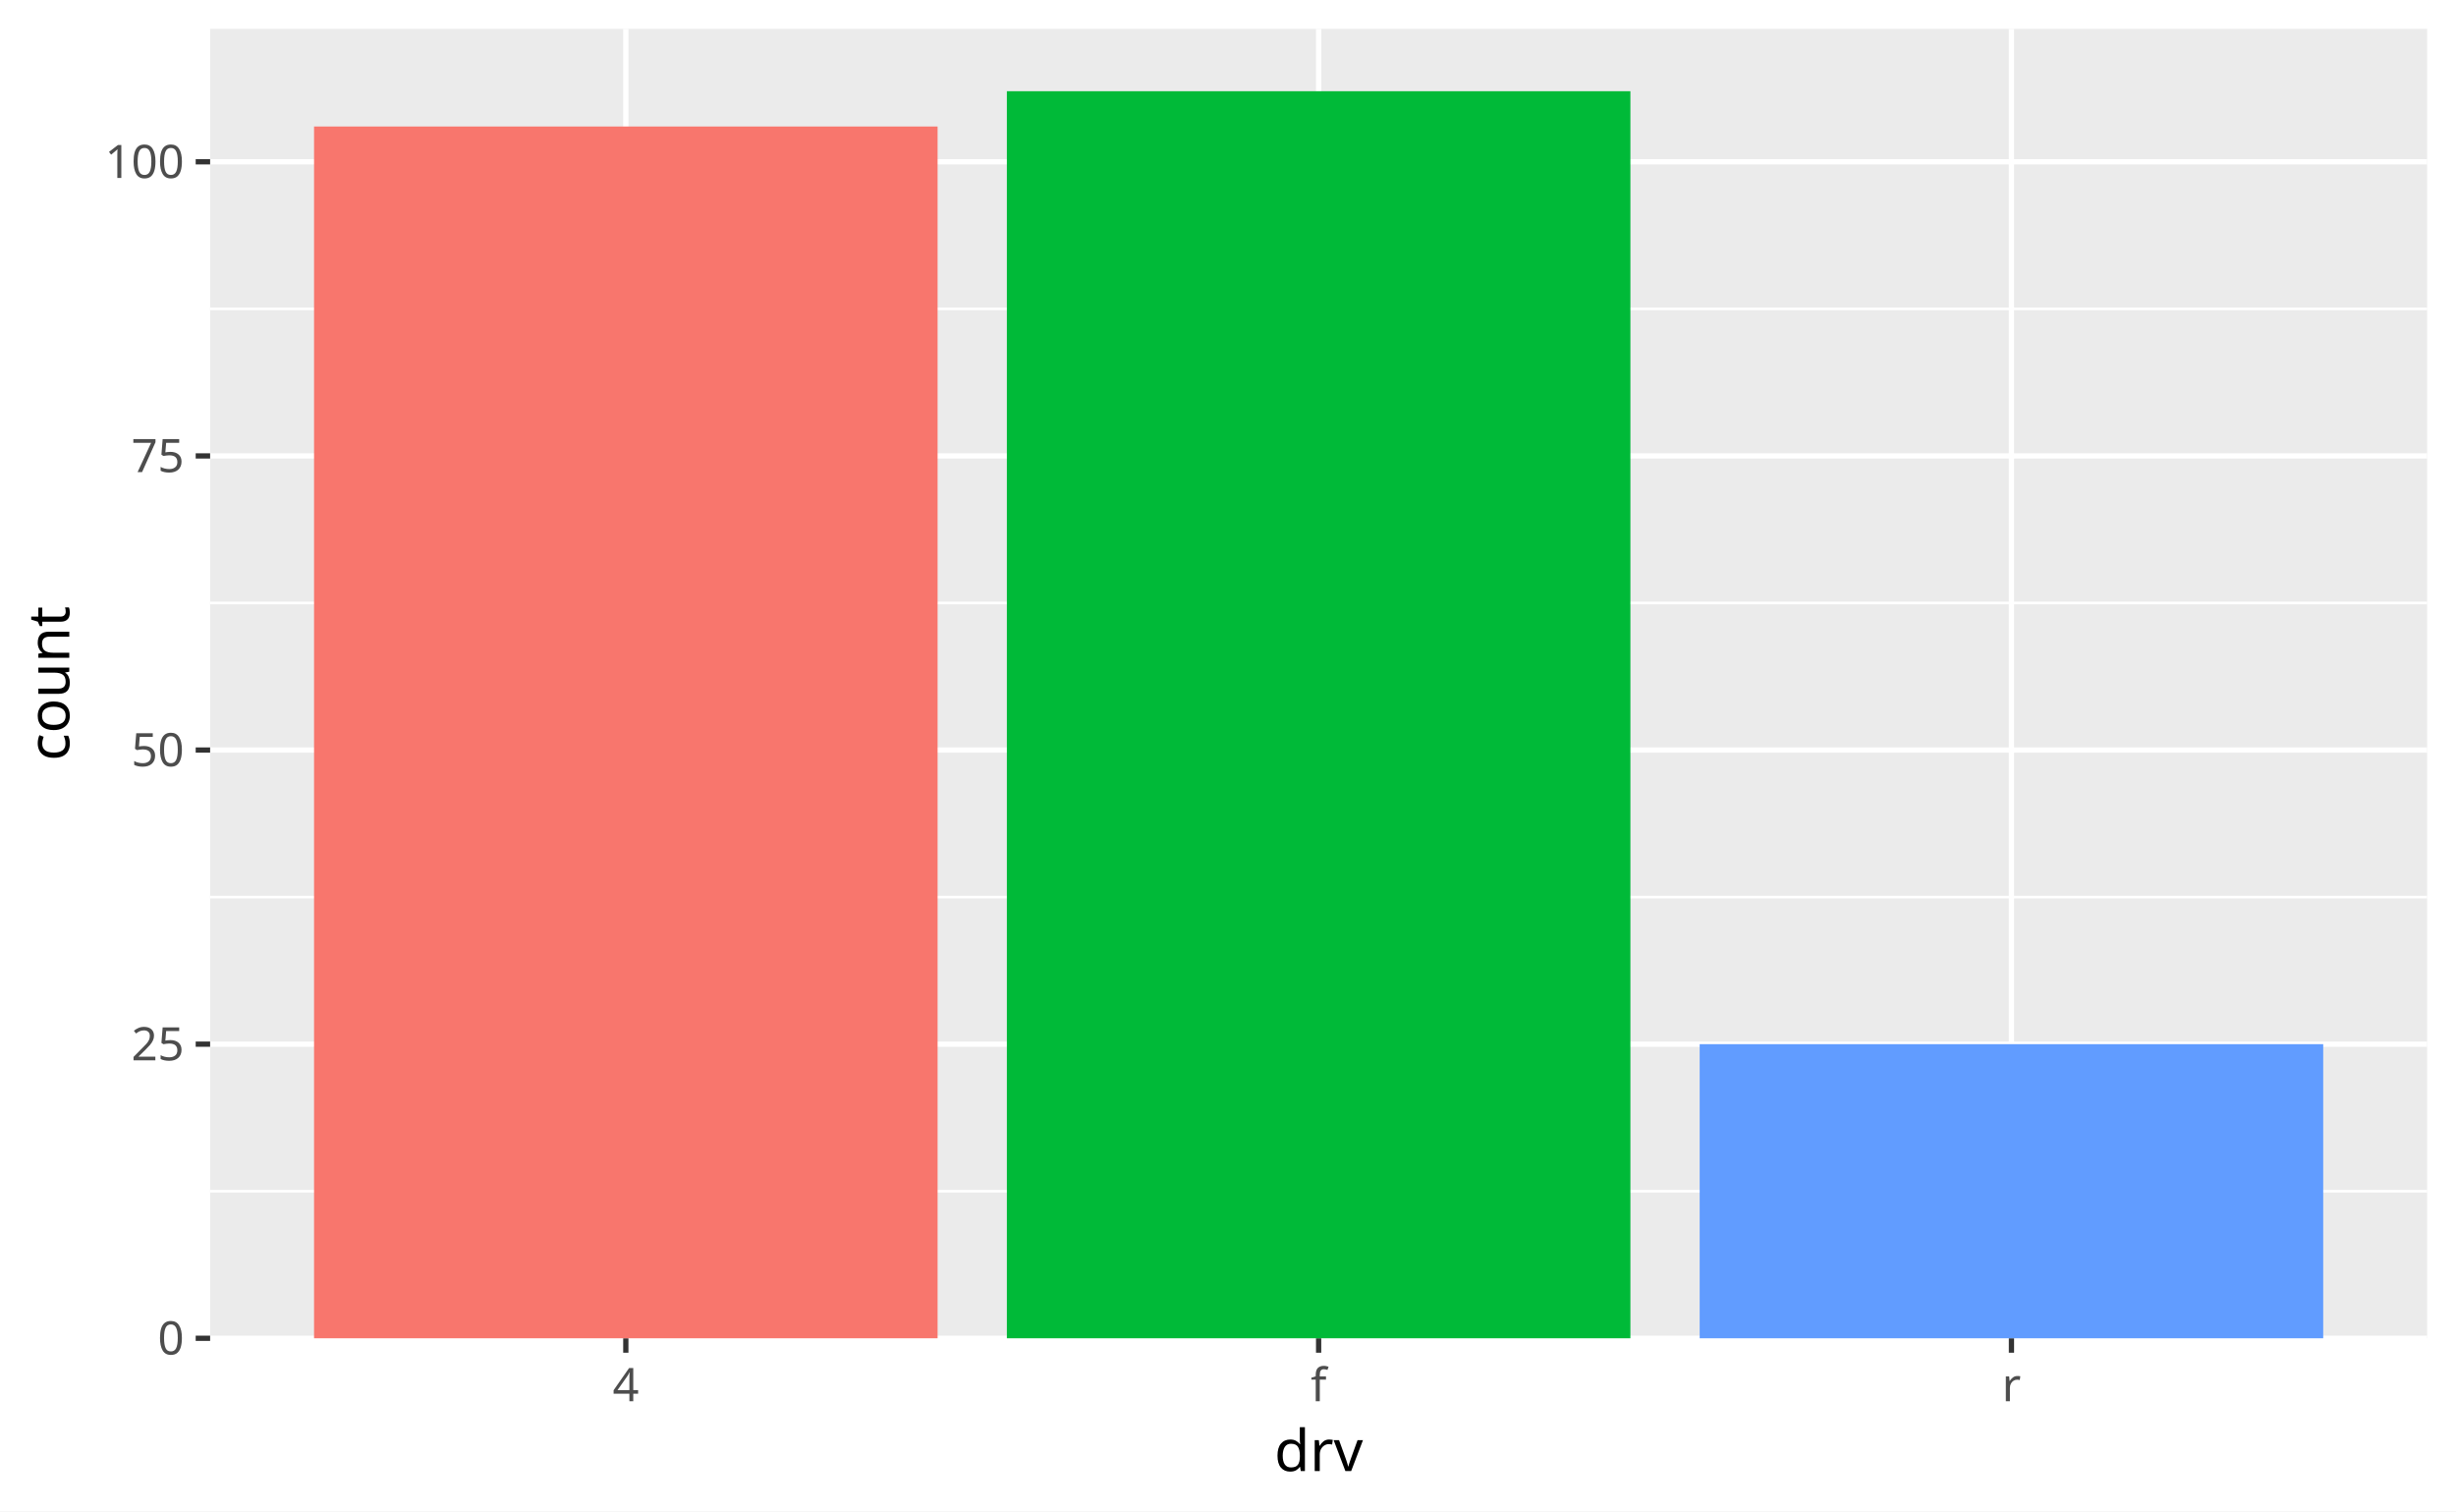
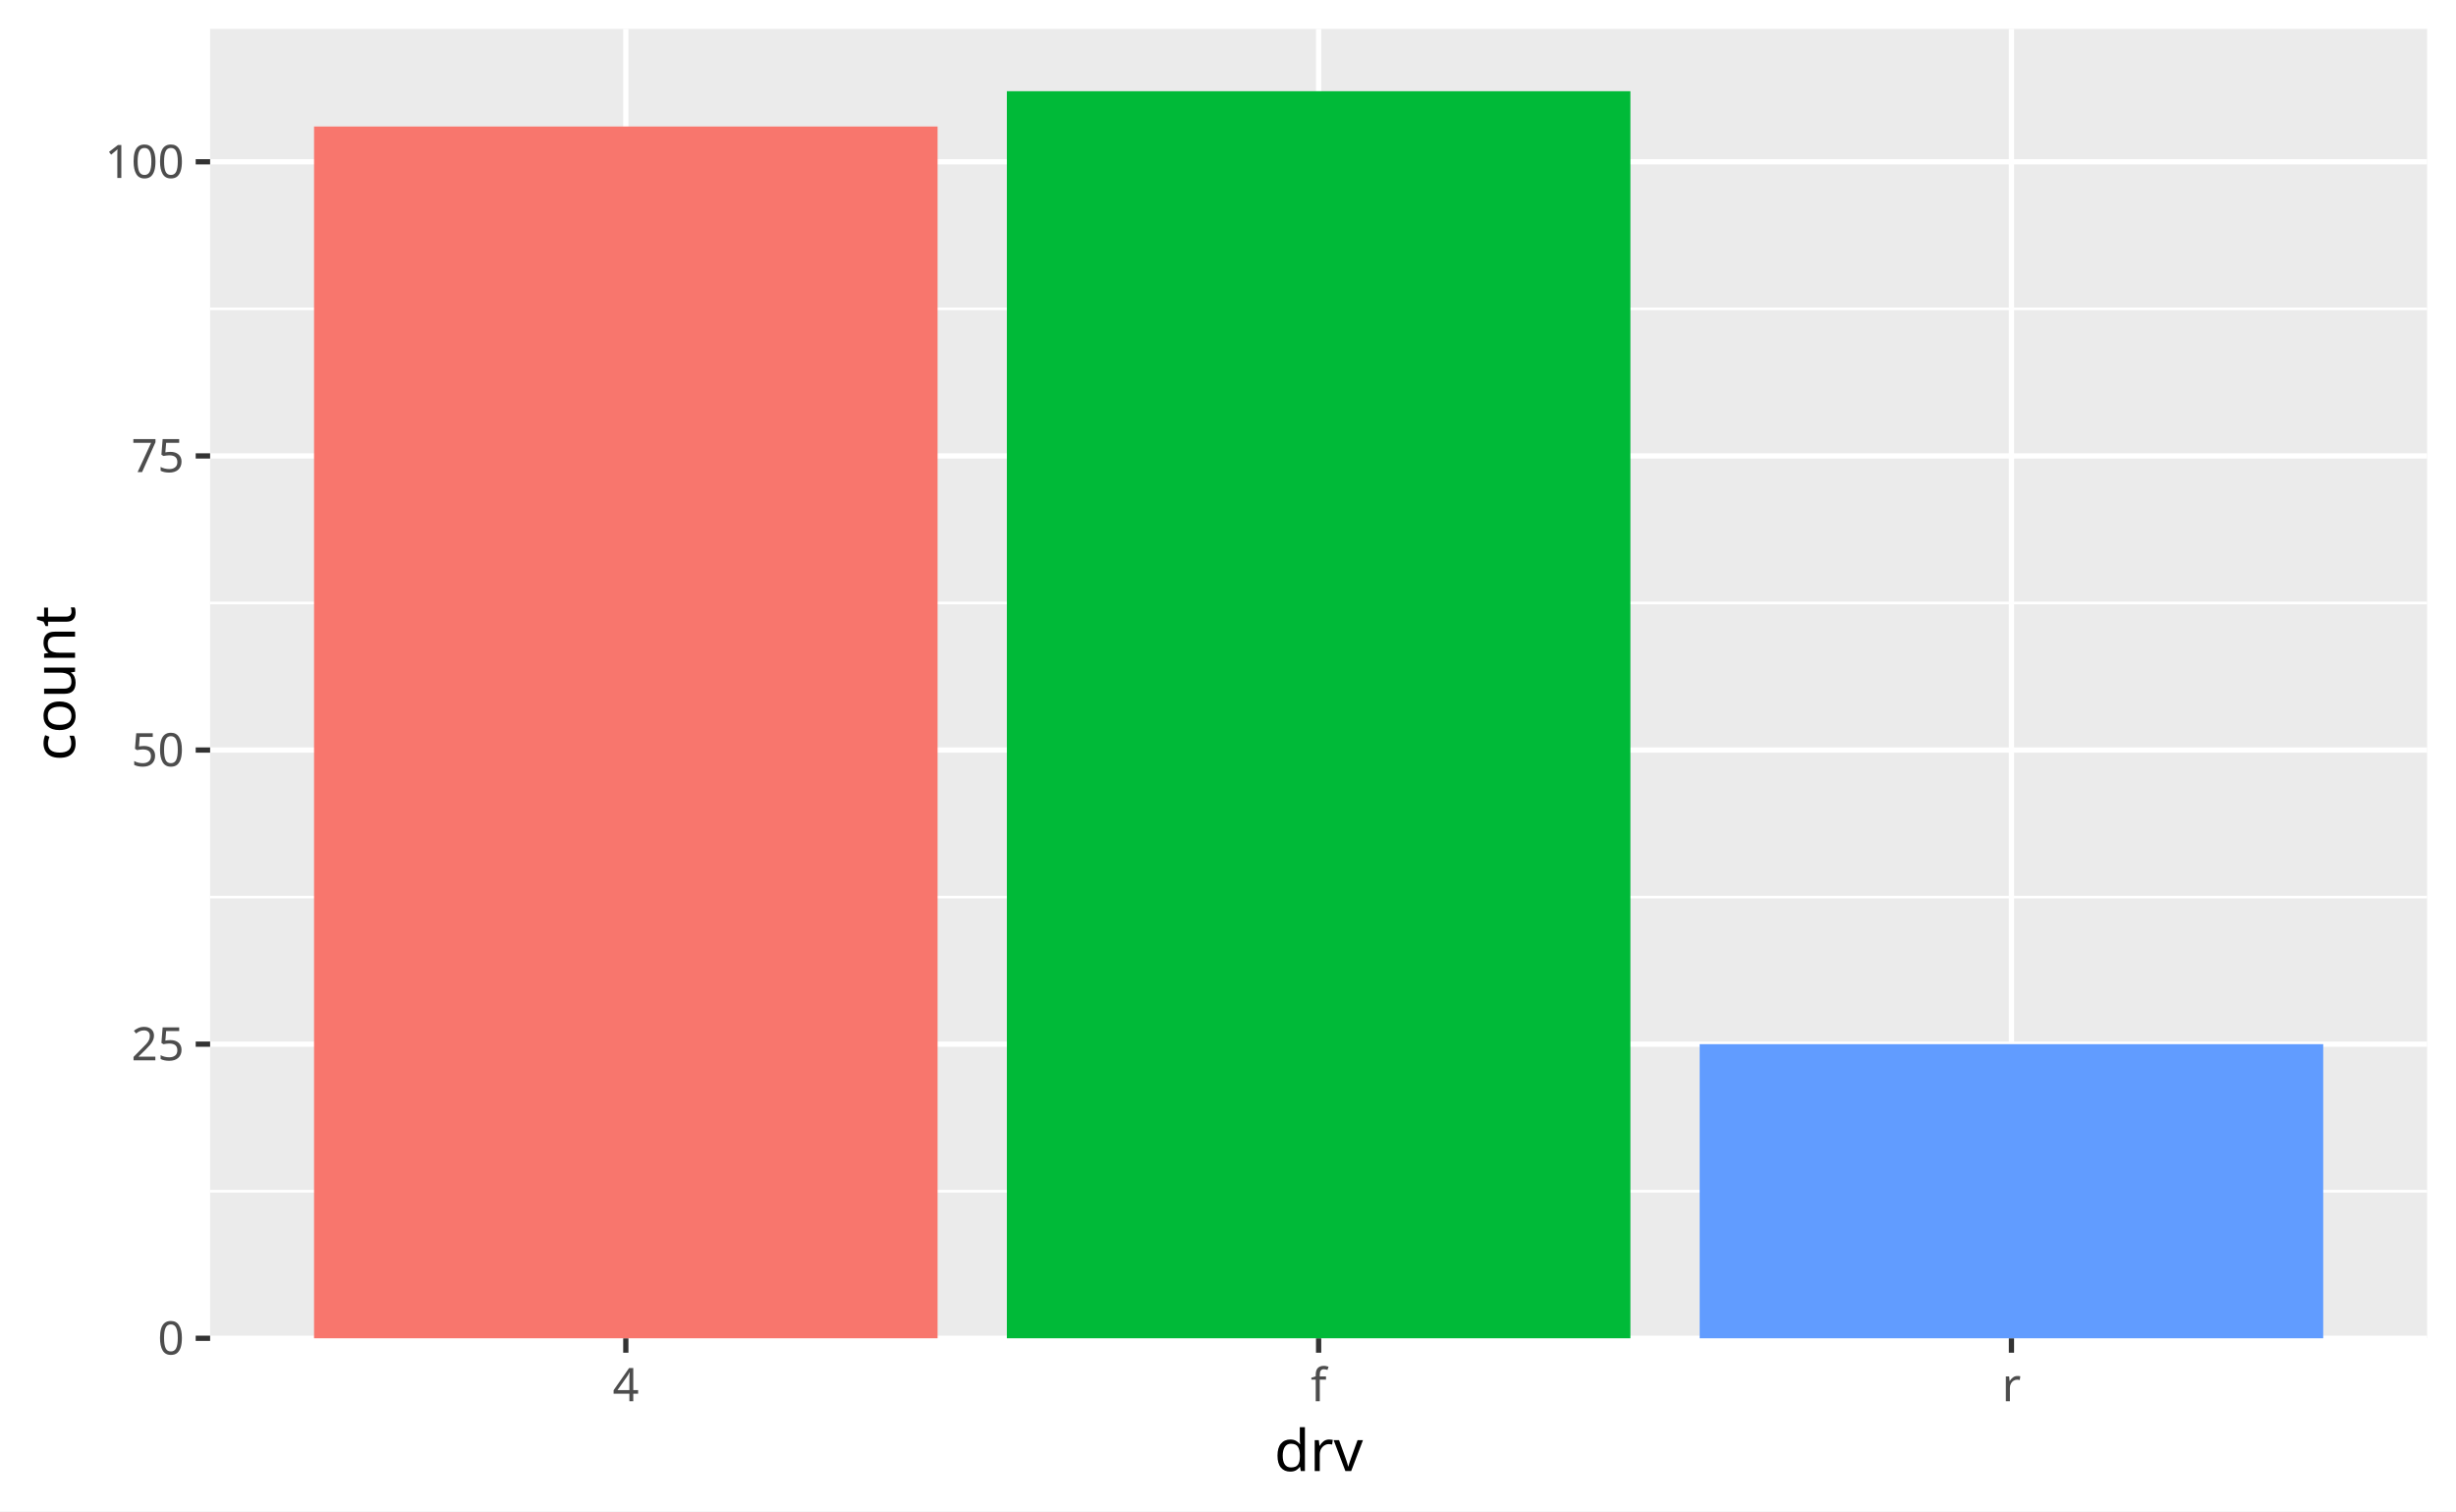
<svg xmlns="http://www.w3.org/2000/svg" width="624" height="384" viewBox="0 0 624 384">
  <rect x="0.0" y="0.0" width="624.0" height="384.0" fill="#ffffff" fill-opacity="1.0" stroke="none" />
  <rect x="53.387" y="7.333" width="563.28" height="332.667" fill="#ebebeb" fill-opacity="1.0" stroke="none" />
  <line x1="159.002" y1="7.333" x2="159.002" y2="340.0" stroke="#ffffff" stroke-width="1.333" />
  <line x1="335.027" y1="7.333" x2="335.027" y2="340.0" stroke="#ffffff" stroke-width="1.333" />
  <line x1="511.052" y1="7.333" x2="511.052" y2="340.0" stroke="#ffffff" stroke-width="1.333" />
  <line x1="53.387" y1="302.639" x2="616.667" y2="302.639" stroke="#ffffff" stroke-width="0.667" />
  <line x1="53.387" y1="227.916" x2="616.667" y2="227.916" stroke="#ffffff" stroke-width="0.667" />
  <line x1="53.387" y1="153.193" x2="616.667" y2="153.193" stroke="#ffffff" stroke-width="0.667" />
  <line x1="53.387" y1="78.47" x2="616.667" y2="78.47" stroke="#ffffff" stroke-width="0.667" />
  <line x1="53.387" y1="340.0" x2="616.667" y2="340.0" stroke="#ffffff" stroke-width="1.333" />
  <line x1="53.387" y1="265.277" x2="616.667" y2="265.277" stroke="#ffffff" stroke-width="1.333" />
  <line x1="53.387" y1="190.554" x2="616.667" y2="190.554" stroke="#ffffff" stroke-width="1.333" />
  <line x1="53.387" y1="115.831" x2="616.667" y2="115.831" stroke="#ffffff" stroke-width="1.333" />
  <line x1="53.387" y1="41.108" x2="616.667" y2="41.108" stroke="#ffffff" stroke-width="1.333" />
  <line x1="159.002" y1="340.0" x2="159.002" y2="343.667" stroke="#333333" stroke-width="1.333" />
  <text x="159.002" y="355.987" fill="#4d4d4d" font-size="11.733" font-family="sans-serif" text-anchor="middle">4</text>
  <line x1="335.027" y1="340.0" x2="335.027" y2="343.667" stroke="#333333" stroke-width="1.333" />
  <text x="335.027" y="355.987" fill="#4d4d4d" font-size="11.733" font-family="sans-serif" text-anchor="middle">f</text>
  <line x1="511.052" y1="340.0" x2="511.052" y2="343.667" stroke="#333333" stroke-width="1.333" />
  <text x="511.052" y="355.987" fill="#4d4d4d" font-size="11.733" font-family="sans-serif" text-anchor="middle">r</text>
  <line x1="53.387" y1="340.0" x2="49.72" y2="340.0" stroke="#333333" stroke-width="1.333" />
  <text x="46.787" y="344.107" fill="#4d4d4d" font-size="11.733" font-family="sans-serif" text-anchor="end">0</text>
  <line x1="53.387" y1="265.277" x2="49.72" y2="265.277" stroke="#333333" stroke-width="1.333" />
  <text x="46.787" y="269.384" fill="#4d4d4d" font-size="11.733" font-family="sans-serif" text-anchor="end">25</text>
  <line x1="53.387" y1="190.554" x2="49.72" y2="190.554" stroke="#333333" stroke-width="1.333" />
  <text x="46.787" y="194.661" fill="#4d4d4d" font-size="11.733" font-family="sans-serif" text-anchor="end">50</text>
  <line x1="53.387" y1="115.831" x2="49.72" y2="115.831" stroke="#333333" stroke-width="1.333" />
  <text x="46.787" y="119.938" fill="#4d4d4d" font-size="11.733" font-family="sans-serif" text-anchor="end">75</text>
  <line x1="53.387" y1="41.108" x2="49.72" y2="41.108" stroke="#333333" stroke-width="1.333" />
  <text x="46.787" y="45.215" fill="#4d4d4d" font-size="11.733" font-family="sans-serif" text-anchor="end">100</text>
  <text x="335.027" y="373.733" fill="#000000" font-size="14.667" font-family="sans-serif" text-anchor="middle">drv</text>
-   <text x="17.6" y="173.667" fill="#000000" font-size="14.667" font-family="sans-serif" text-anchor="middle" transform="rotate(-90.0 17.6 173.6667)">count</text>
+   <text x="19.067" y="173.667" fill="#000000" font-size="14.667" font-family="sans-serif" text-anchor="middle" transform="rotate(-90.0 19.06667 173.6667)">count</text>
+   <rect x="431.84" y="265.277" width="158.423" height="74.723" fill="#619CFF" fill-opacity="1.0" stroke="none" />
  <rect x="255.815" y="23.175" width="158.423" height="316.825" fill="#00BA38" fill-opacity="1.0" stroke="none" />
  <rect x="79.79" y="32.141" width="158.423" height="307.859" fill="#F8766D" fill-opacity="1.0" stroke="none" />
-   <rect x="431.84" y="265.277" width="158.423" height="74.723" fill="#619CFF" fill-opacity="1.0" stroke="none" />
</svg>
